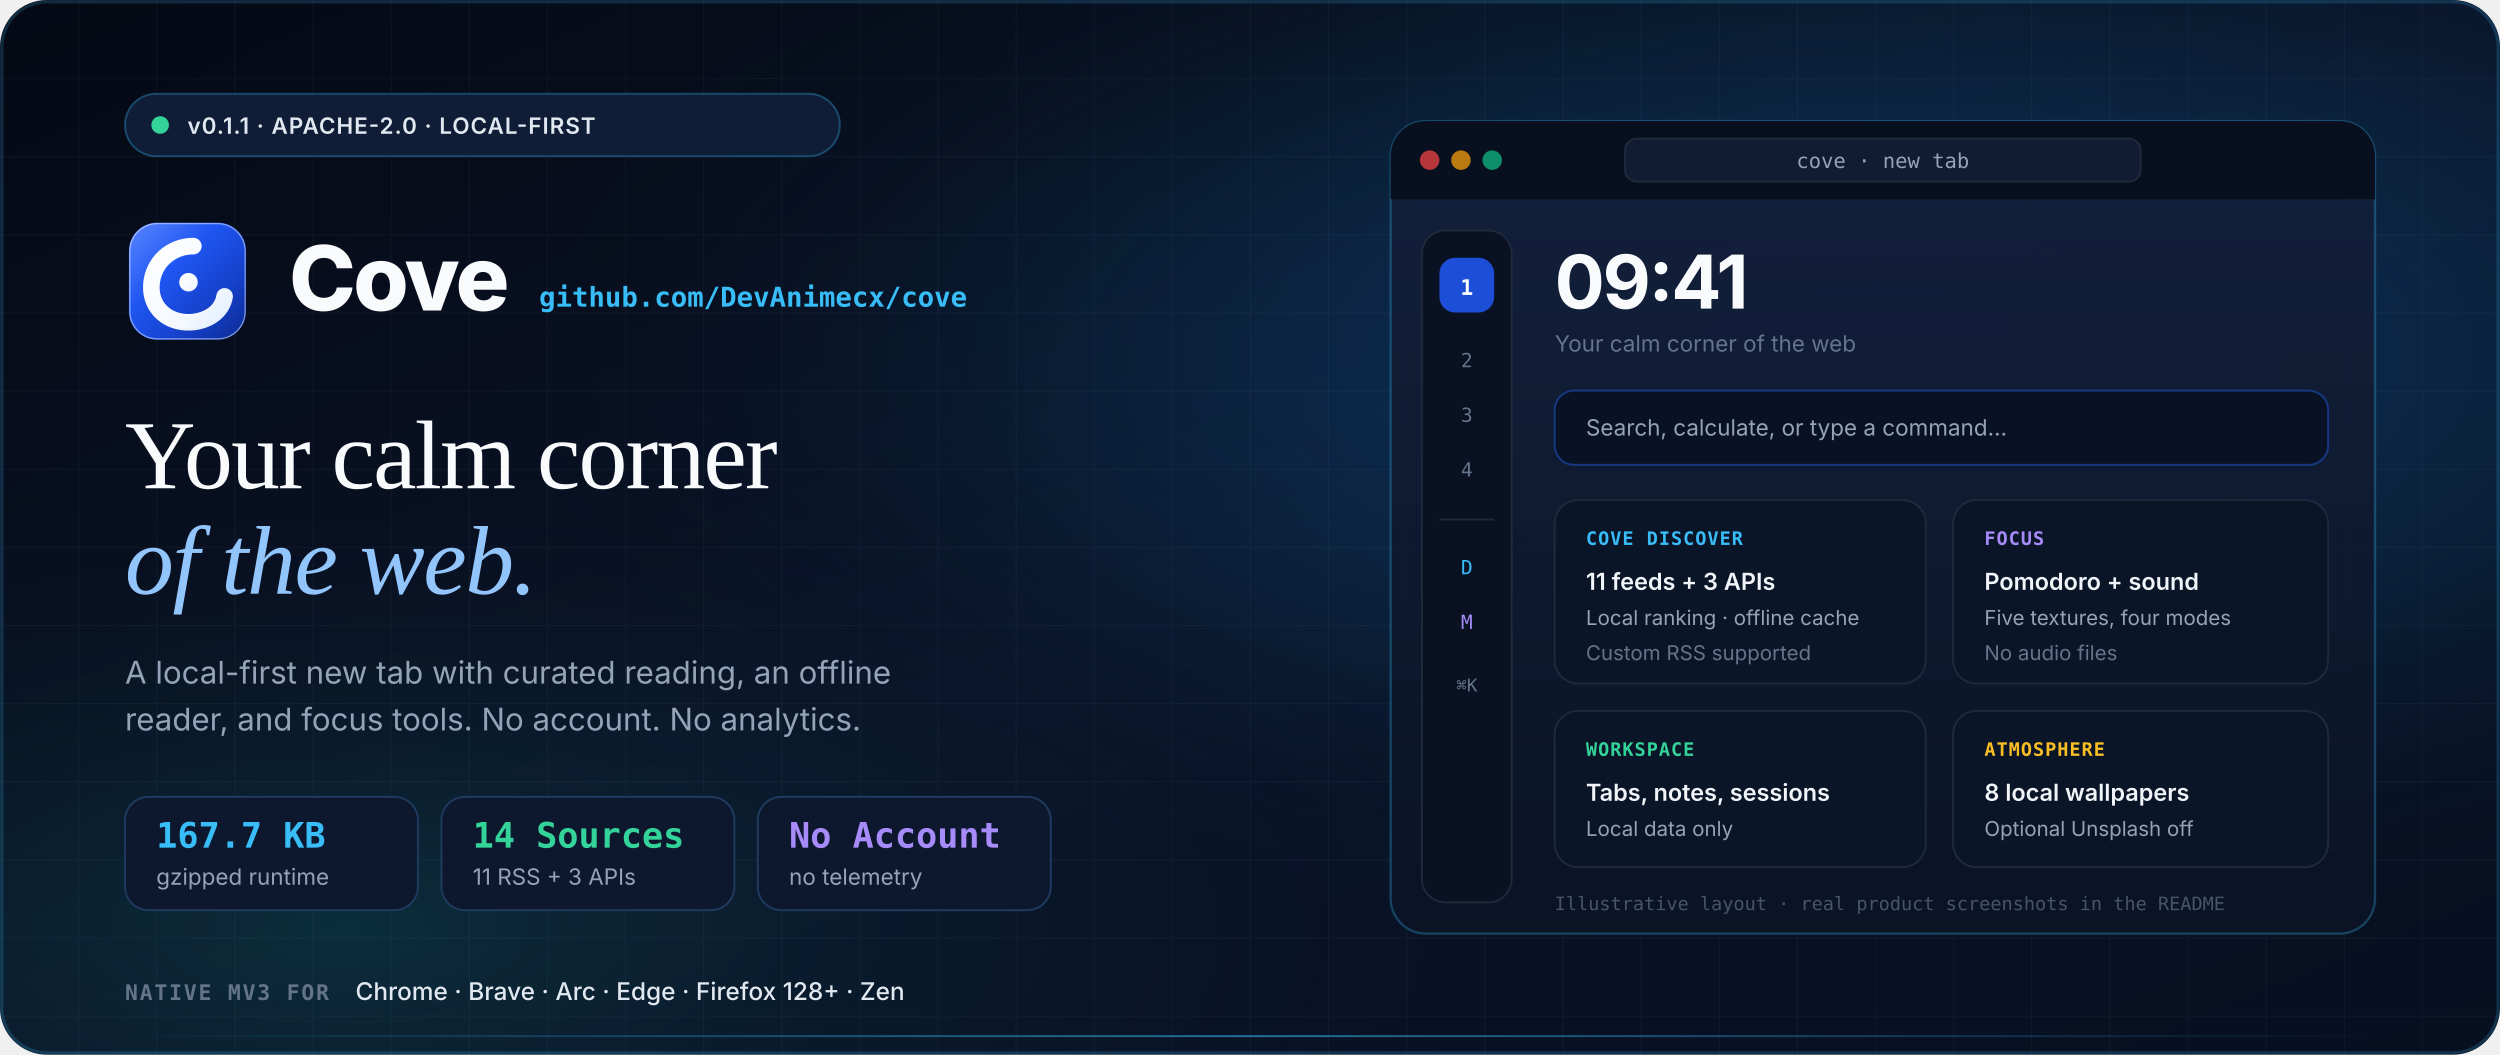
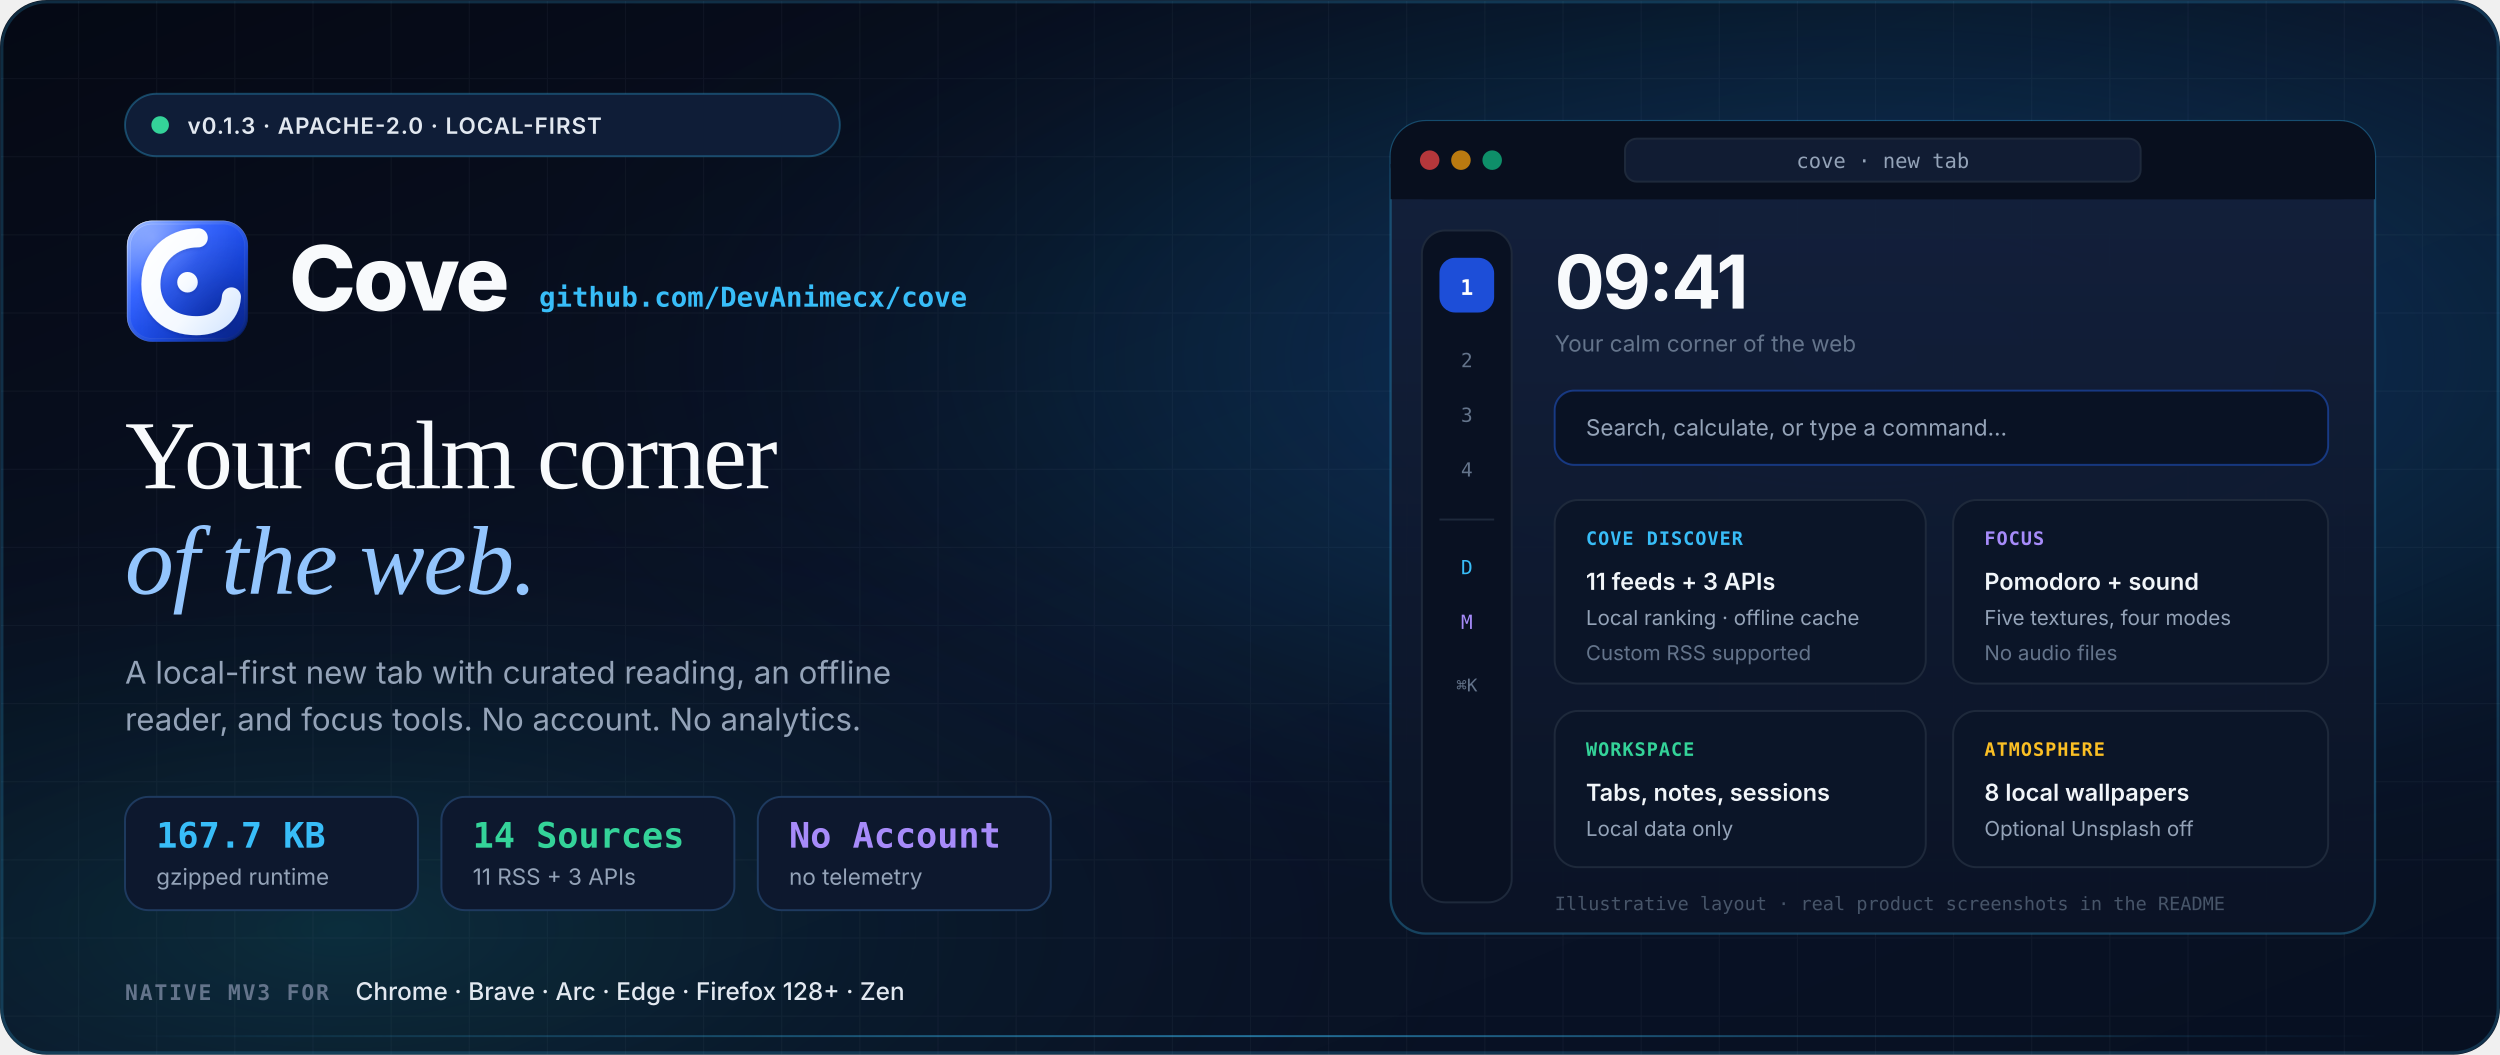
<svg xmlns="http://www.w3.org/2000/svg" viewBox="0 0 1280 540" width="1280" height="540" role="img" aria-labelledby="coveHeroTitle coveHeroDesc">
  <defs>
    <linearGradient id="bgCanvas" x1="0" y1="0" x2="1" y2="1">
      <stop offset="0%" stop-color="#050914" />
      <stop offset="52%" stop-color="#0A1328" />
      <stop offset="100%" stop-color="#071021" />
    </linearGradient>
    <radialGradient id="cobaltOrb" cx="74%" cy="34%" r="56%">
      <stop offset="0%" stop-color="#2563EB" stop-opacity="0.30" />
      <stop offset="55%" stop-color="#0EA5E9" stop-opacity="0.09" />
      <stop offset="100%" stop-color="#050914" stop-opacity="0" />
    </radialGradient>
    <radialGradient id="tealOrb" cx="14%" cy="88%" r="48%">
      <stop offset="0%" stop-color="#14B8A6" stop-opacity="0.16" />
      <stop offset="100%" stop-color="#050914" stop-opacity="0" />
    </radialGradient>
    <linearGradient id="cardGlass" x1="0" y1="0" x2="0" y2="1">
      <stop offset="0%" stop-color="#13203B" stop-opacity="0.94" />
      <stop offset="100%" stop-color="#0B1325" stop-opacity="0.98" />
    </linearGradient>
-     <linearGradient id="heroCoveBg" x1="0" y1="0" x2="1" y2="1">
-       <stop offset="0" stop-color="#5A86FF" />
-       <stop offset="0.38" stop-color="#1F56F2" />
-       <stop offset="0.72" stop-color="#153FC7" />
-       <stop offset="1" stop-color="#0A2A91" />
+     <linearGradient id="heroCoveRim" x1="0" y1="0" x2="1" y2="1">
+       <stop offset="0" stop-color="#A8C4FF" />
+       <stop offset="0.24" stop-color="#5C86FF" />
+       <stop offset="0.62" stop-color="#1B49D8" />
+       <stop offset="1" stop-color="#061E6B" />
+     </linearGradient>
+     <linearGradient id="heroCoveFace" x1="0" y1="0" x2="1" y2="1">
+       <stop offset="0" stop-color="#7098FF" />
+       <stop offset="0.32" stop-color="#2D5EFF" />
+       <stop offset="0.7" stop-color="#1643D8" />
+       <stop offset="1" stop-color="#0A2A9E" />
+     </linearGradient>
+     <radialGradient id="heroCoveGlow" cx="0.2" cy="0.12" r="0.78">
+       <stop offset="0" stop-color="#FFFFFF" stop-opacity="0.30" />
+       <stop offset="0.55" stop-color="#FFFFFF" stop-opacity="0.06" />
+       <stop offset="1" stop-color="#FFFFFF" stop-opacity="0" />
+     </radialGradient>
+     <radialGradient id="heroCoveVignette" cx="0.82" cy="0.88" r="0.8">
+       <stop offset="0" stop-color="#03145C" stop-opacity="0.38" />
+       <stop offset="0.62" stop-color="#03145C" stop-opacity="0.10" />
+       <stop offset="1" stop-color="#03145C" stop-opacity="0" />
+     </radialGradient>
+     <linearGradient id="heroCoveRimHighlight" x1="0" y1="0" x2="1" y2="1">
+       <stop offset="0" stop-color="#FFFFFF" stop-opacity="0.95" />
+       <stop offset="0.35" stop-color="#D9E6FF" stop-opacity="0.55" />
+       <stop offset="0.62" stop-color="#FFFFFF" stop-opacity="0.08" />
+       <stop offset="1" stop-color="#FFFFFF" stop-opacity="0" />
+     </linearGradient>
+     <linearGradient id="heroCoveRimShadow" x1="0" y1="0" x2="1" y2="1">
+       <stop offset="0" stop-color="#061E6B" stop-opacity="0" />
+       <stop offset="0.55" stop-color="#061E6B" stop-opacity="0.12" />
+       <stop offset="1" stop-color="#03104A" stop-opacity="0.62" />
+     </linearGradient>
+     <linearGradient id="heroCoveInnerEdge" x1="0" y1="0" x2="1" y2="1">
+       <stop offset="0" stop-color="#E4EEFF" stop-opacity="0.38" />
+       <stop offset="0.48" stop-color="#FFFFFF" stop-opacity="0.05" />
+       <stop offset="1" stop-color="#03145C" stop-opacity="0.38" />
    </linearGradient>
    <linearGradient id="heroCoveMark" x1="0" y1="0" x2="1" y2="1">
      <stop offset="0" stop-color="#FFFFFF" />
-       <stop offset="0.72" stop-color="#F4F8FF" />
-       <stop offset="1" stop-color="#E3EEFF" />
+       <stop offset="0.66" stop-color="#F4F9FF" />
+       <stop offset="1" stop-color="#D8E8FF" />
    </linearGradient>
+     <filter id="heroCoveMarkShadow" x="-20%" y="-20%" width="140%" height="140%">
+       <feDropShadow dx="0" dy="0.75" stdDeviation="1" flood-color="#061E6B" flood-opacity="0.22" />
+     </filter>
    <linearGradient id="hairline" x1="0" y1="0" x2="1" y2="0">
      <stop offset="0%" stop-color="#38BDF8" stop-opacity="0" />
      <stop offset="50%" stop-color="#38BDF8" stop-opacity="0.55" />
      <stop offset="100%" stop-color="#38BDF8" stop-opacity="0" />
    </linearGradient>
    <pattern id="subtleGrid" width="40" height="40" patternUnits="userSpaceOnUse">
      <path d="M 40 0 L 0 0 0 40" fill="none" stroke="#94A3B8" stroke-opacity="0.055" stroke-width="1" />
    </pattern>
  </defs>
  <rect width="1280" height="540" rx="24" fill="url(#bgCanvas)" />
  <rect width="1280" height="540" rx="24" fill="url(#subtleGrid)" />
  <rect width="1280" height="540" rx="24" fill="url(#cobaltOrb)" />
  <rect width="1280" height="540" rx="24" fill="url(#tealOrb)" />
  <rect x="1" y="1" width="1278" height="538" rx="23" fill="none" stroke="#38BDF8" stroke-opacity="0.20" stroke-width="1.5" />
  <g transform="translate(64, 48)">
    <rect width="366" height="32" rx="16" fill="#0F1D37" stroke="#38BDF8" stroke-opacity="0.32" />
    <circle cx="18" cy="16" r="4.5" fill="#34D399" />
-     <text x="32" y="20.5" fill="#E2E8F0" font-family="-apple-system, BlinkMacSystemFont, 'Segoe UI', Inter, sans-serif" font-size="11.5" font-weight="600" letter-spacing="0.5">v0.1.1  ·  APACHE-2.0  ·  LOCAL-FIRST</text>
+     <text x="32" y="20.5" fill="#E2E8F0" font-family="-apple-system, BlinkMacSystemFont, 'Segoe UI', Inter, sans-serif" font-size="11.5" font-weight="600" letter-spacing="0.5">v0.1.3  ·  APACHE-2.0  ·  LOCAL-FIRST</text>
  </g>
  <g transform="translate(64, 112)">
-     <rect x="2" y="2" width="60" height="60" rx="14.5" fill="url(#heroCoveBg)" />
-     <rect x="2.5" y="2.5" width="59" height="59" rx="14" fill="none" stroke="#E8F1FF" stroke-opacity="0.55" stroke-width="0.6" />
-     <path d="M35 14C23.5 14 14 22.5 13.5 34.25C13 45.75 22 53.5 33.5 53C42.5 52.5 49.75 47.5 51 39.75" fill="none" stroke="url(#heroCoveMark)" stroke-width="8.5" stroke-linecap="round" />
-     <circle cx="32.5" cy="32.5" r="4.75" fill="url(#heroCoveMark)" />
+     <rect x="1" y="1" width="62" height="62" rx="13" fill="url(#heroCoveRim)" />
+     <rect x="1.094" y="1.094" width="61.812" height="61.812" rx="12.906" fill="none" stroke="url(#heroCoveRimHighlight)" stroke-width="0.312" />
+     <rect x="1.25" y="1.25" width="61.5" height="61.5" rx="12.75" fill="none" stroke="url(#heroCoveRimShadow)" stroke-width="0.375" />
+     <rect x="2.5" y="2.5" width="59" height="59" rx="11.5" fill="url(#heroCoveFace)" />
+     <rect x="2.5" y="2.5" width="59" height="59" rx="11.5" fill="url(#heroCoveGlow)" />
+     <rect x="2.5" y="2.5" width="59" height="59" rx="11.5" fill="url(#heroCoveVignette)" />
+     <rect x="2.688" y="2.688" width="58.625" height="58.625" rx="11.312" fill="none" stroke="url(#heroCoveInnerEdge)" stroke-width="0.375" />
+     <g filter="url(#heroCoveMarkShadow)">
+       <path d="M37.5 9.75C23.5 9.75 13.25 19.75 13.25 33.5C13.25 46.5 22.5 54.75 36.5 54.75C46 54.75 53.75 50.25 54.5 40" fill="none" stroke="url(#heroCoveMark)" stroke-width="9.75" stroke-linecap="round" />
+       <circle cx="32" cy="32.5" r="5.25" fill="url(#heroCoveMark)" />
+     </g>
    <text x="84" y="47" fill="#F8FAFC" font-family="-apple-system, BlinkMacSystemFont, 'Segoe UI', Inter, sans-serif" font-size="46" font-weight="800" letter-spacing="-1.4">Cove</text>
    <text x="212" y="45" fill="#38BDF8" font-family="ui-monospace, SFMono-Regular, Menlo, monospace" font-size="14" font-weight="600">github.com/DevAnimecx/cove</text>
  </g>
  <text x="64" y="250" fill="#F8FAFC" font-family="Georgia, 'Times New Roman', serif" font-size="50" font-weight="400" letter-spacing="-0.9">Your calm corner</text>
  <text x="64" y="304" fill="#93C5FD" font-family="Georgia, 'Times New Roman', serif" font-size="50" font-style="italic" font-weight="400" letter-spacing="-0.7">of the web.</text>
  <text x="64" y="350" fill="#94A3B8" font-family="-apple-system, BlinkMacSystemFont, 'Segoe UI', Inter, sans-serif" font-size="16">A local-first new tab with curated reading, an offline</text>
  <text x="64" y="374" fill="#94A3B8" font-family="-apple-system, BlinkMacSystemFont, 'Segoe UI', Inter, sans-serif" font-size="16">reader, and focus tools. No account. No analytics.</text>
  <g transform="translate(64, 408)">
    <rect width="150" height="58" rx="12" fill="#0D182E" stroke="#1E3A5F" />
    <text x="16" y="26" fill="#38BDF8" font-family="ui-monospace, SFMono-Regular, Menlo, monospace" font-size="18" font-weight="700">167.7 KB</text>
    <text x="16" y="45" fill="#94A3B8" font-family="-apple-system, BlinkMacSystemFont, 'Segoe UI', sans-serif" font-size="11.5">gzipped runtime</text>
    <rect x="162" y="0" width="150" height="58" rx="12" fill="#0D182E" stroke="#1E3A5F" />
    <text x="178" y="26" fill="#34D399" font-family="ui-monospace, SFMono-Regular, Menlo, monospace" font-size="18" font-weight="700">14 Sources</text>
    <text x="178" y="45" fill="#94A3B8" font-family="-apple-system, BlinkMacSystemFont, 'Segoe UI', sans-serif" font-size="11.5">11 RSS + 3 APIs</text>
    <rect x="324" y="0" width="150" height="58" rx="12" fill="#0D182E" stroke="#1E3A5F" />
    <text x="340" y="26" fill="#A78BFA" font-family="ui-monospace, SFMono-Regular, Menlo, monospace" font-size="18" font-weight="700">No Account</text>
    <text x="340" y="45" fill="#94A3B8" font-family="-apple-system, BlinkMacSystemFont, 'Segoe UI', sans-serif" font-size="11.5">no telemetry</text>
  </g>
  <g transform="translate(64, 496)">
    <text x="0" y="16" fill="#64748B" font-family="ui-monospace, SFMono-Regular, Menlo, monospace" font-size="11" font-weight="600" letter-spacing="0.9">NATIVE MV3 FOR</text>
    <text x="118" y="16" fill="#E2E8F0" font-family="-apple-system, BlinkMacSystemFont, 'Segoe UI', sans-serif" font-size="12.5" font-weight="500">Chrome  ·  Brave  ·  Arc  ·  Edge  ·  Firefox 128+  ·  Zen</text>
  </g>
  <g transform="translate(712, 62)">
    <rect width="504" height="416" rx="18" fill="url(#cardGlass)" stroke="#38BDF8" stroke-opacity="0.28" stroke-width="1.2" />
    <rect width="504" height="40" rx="18" fill="#080F1E" />
    <rect y="22" width="504" height="18" fill="#080F1E" />
    <circle cx="20" cy="20" r="5" fill="#EF4444" fill-opacity="0.75" />
    <circle cx="36" cy="20" r="5" fill="#F59E0B" fill-opacity="0.75" />
    <circle cx="52" cy="20" r="5" fill="#10B981" fill-opacity="0.75" />
    <rect x="120" y="9" width="264" height="22" rx="6" fill="#111C33" stroke="#1E293B" />
    <text x="252" y="24" text-anchor="middle" fill="#94A3B8" font-family="ui-monospace, SFMono-Regular, Menlo, monospace" font-size="10.5">cove · new tab</text>
    <rect x="16" y="56" width="46" height="344" rx="12" fill="#091122" stroke="#1E293B" />
    <rect x="25" y="70" width="28" height="28" rx="8" fill="#1D4ED8" />
    <text x="39" y="89" text-anchor="middle" fill="#FFFFFF" font-family="ui-monospace, monospace" font-size="11" font-weight="700">1</text>
    <text x="39" y="126" text-anchor="middle" fill="#64748B" font-family="ui-monospace, monospace" font-size="10">2</text>
    <text x="39" y="154" text-anchor="middle" fill="#64748B" font-family="ui-monospace, monospace" font-size="10">3</text>
    <text x="39" y="182" text-anchor="middle" fill="#64748B" font-family="ui-monospace, monospace" font-size="10">4</text>
    <line x1="25" y1="204" x2="53" y2="204" stroke="#1E293B" />
    <text x="39" y="232" text-anchor="middle" fill="#38BDF8" font-family="ui-monospace, monospace" font-size="10">D</text>
    <text x="39" y="260" text-anchor="middle" fill="#A78BFA" font-family="ui-monospace, monospace" font-size="10">M</text>
    <text x="39" y="292" text-anchor="middle" fill="#64748B" font-family="ui-monospace, monospace" font-size="9">⌘K</text>
    <text x="84" y="96" fill="#F8FAFC" font-family="-apple-system, BlinkMacSystemFont, 'Segoe UI', Inter, sans-serif" font-size="38" font-weight="650" letter-spacing="-1.1">09:41</text>
    <text x="84" y="118" fill="#64748B" font-family="-apple-system, BlinkMacSystemFont, 'Segoe UI', sans-serif" font-size="11.5">Your calm corner of the web</text>
    <rect x="84" y="138" width="396" height="38" rx="10" fill="#091224" stroke="#2563EB" stroke-opacity="0.45" />
    <text x="100" y="161" fill="#94A3B8" font-family="-apple-system, BlinkMacSystemFont, 'Segoe UI', sans-serif" font-size="11.5">Search, calculate, or type a command…</text>
    <rect x="84" y="194" width="190" height="94" rx="12" fill="#0B1528" stroke="#1E293B" />
    <text x="100" y="217" fill="#38BDF8" font-family="ui-monospace, monospace" font-size="9.5" font-weight="700" letter-spacing="0.5">COVE DISCOVER</text>
    <text x="100" y="240" fill="#F1F5F9" font-family="-apple-system, BlinkMacSystemFont, 'Segoe UI', sans-serif" font-size="12" font-weight="600">11 feeds + 3 APIs</text>
    <text x="100" y="258" fill="#94A3B8" font-family="-apple-system, BlinkMacSystemFont, 'Segoe UI', sans-serif" font-size="10.5">Local ranking · offline cache</text>
    <text x="100" y="276" fill="#64748B" font-family="-apple-system, BlinkMacSystemFont, 'Segoe UI', sans-serif" font-size="10.5">Custom RSS supported</text>
    <rect x="288" y="194" width="192" height="94" rx="12" fill="#0B1528" stroke="#1E293B" />
    <text x="304" y="217" fill="#A78BFA" font-family="ui-monospace, monospace" font-size="9.5" font-weight="700" letter-spacing="0.5">FOCUS</text>
    <text x="304" y="240" fill="#F1F5F9" font-family="-apple-system, BlinkMacSystemFont, 'Segoe UI', sans-serif" font-size="12" font-weight="600">Pomodoro + sound</text>
    <text x="304" y="258" fill="#94A3B8" font-family="-apple-system, BlinkMacSystemFont, 'Segoe UI', sans-serif" font-size="10.5">Five textures, four modes</text>
    <text x="304" y="276" fill="#64748B" font-family="-apple-system, BlinkMacSystemFont, 'Segoe UI', sans-serif" font-size="10.5">No audio files</text>
    <rect x="84" y="302" width="190" height="80" rx="12" fill="#0B1528" stroke="#1E293B" />
    <text x="100" y="325" fill="#34D399" font-family="ui-monospace, monospace" font-size="9.5" font-weight="700" letter-spacing="0.5">WORKSPACE</text>
    <text x="100" y="348" fill="#F1F5F9" font-family="-apple-system, BlinkMacSystemFont, 'Segoe UI', sans-serif" font-size="12" font-weight="600">Tabs, notes, sessions</text>
    <text x="100" y="366" fill="#94A3B8" font-family="-apple-system, BlinkMacSystemFont, 'Segoe UI', sans-serif" font-size="10.5">Local data only</text>
    <rect x="288" y="302" width="192" height="80" rx="12" fill="#0B1528" stroke="#1E293B" />
    <text x="304" y="325" fill="#FBBF24" font-family="ui-monospace, monospace" font-size="9.5" font-weight="700" letter-spacing="0.5">ATMOSPHERE</text>
    <text x="304" y="348" fill="#F1F5F9" font-family="-apple-system, BlinkMacSystemFont, 'Segoe UI', sans-serif" font-size="12" font-weight="600">8 local wallpapers</text>
    <text x="304" y="366" fill="#94A3B8" font-family="-apple-system, BlinkMacSystemFont, 'Segoe UI', sans-serif" font-size="10.5">Optional Unsplash off</text>
    <text x="84" y="404" fill="#475569" font-family="ui-monospace, monospace" font-size="9.5">Illustrative layout · real product screenshots in the README</text>
  </g>
  <rect x="64" y="530" width="1152" height="1" fill="url(#hairline)" />
</svg>
